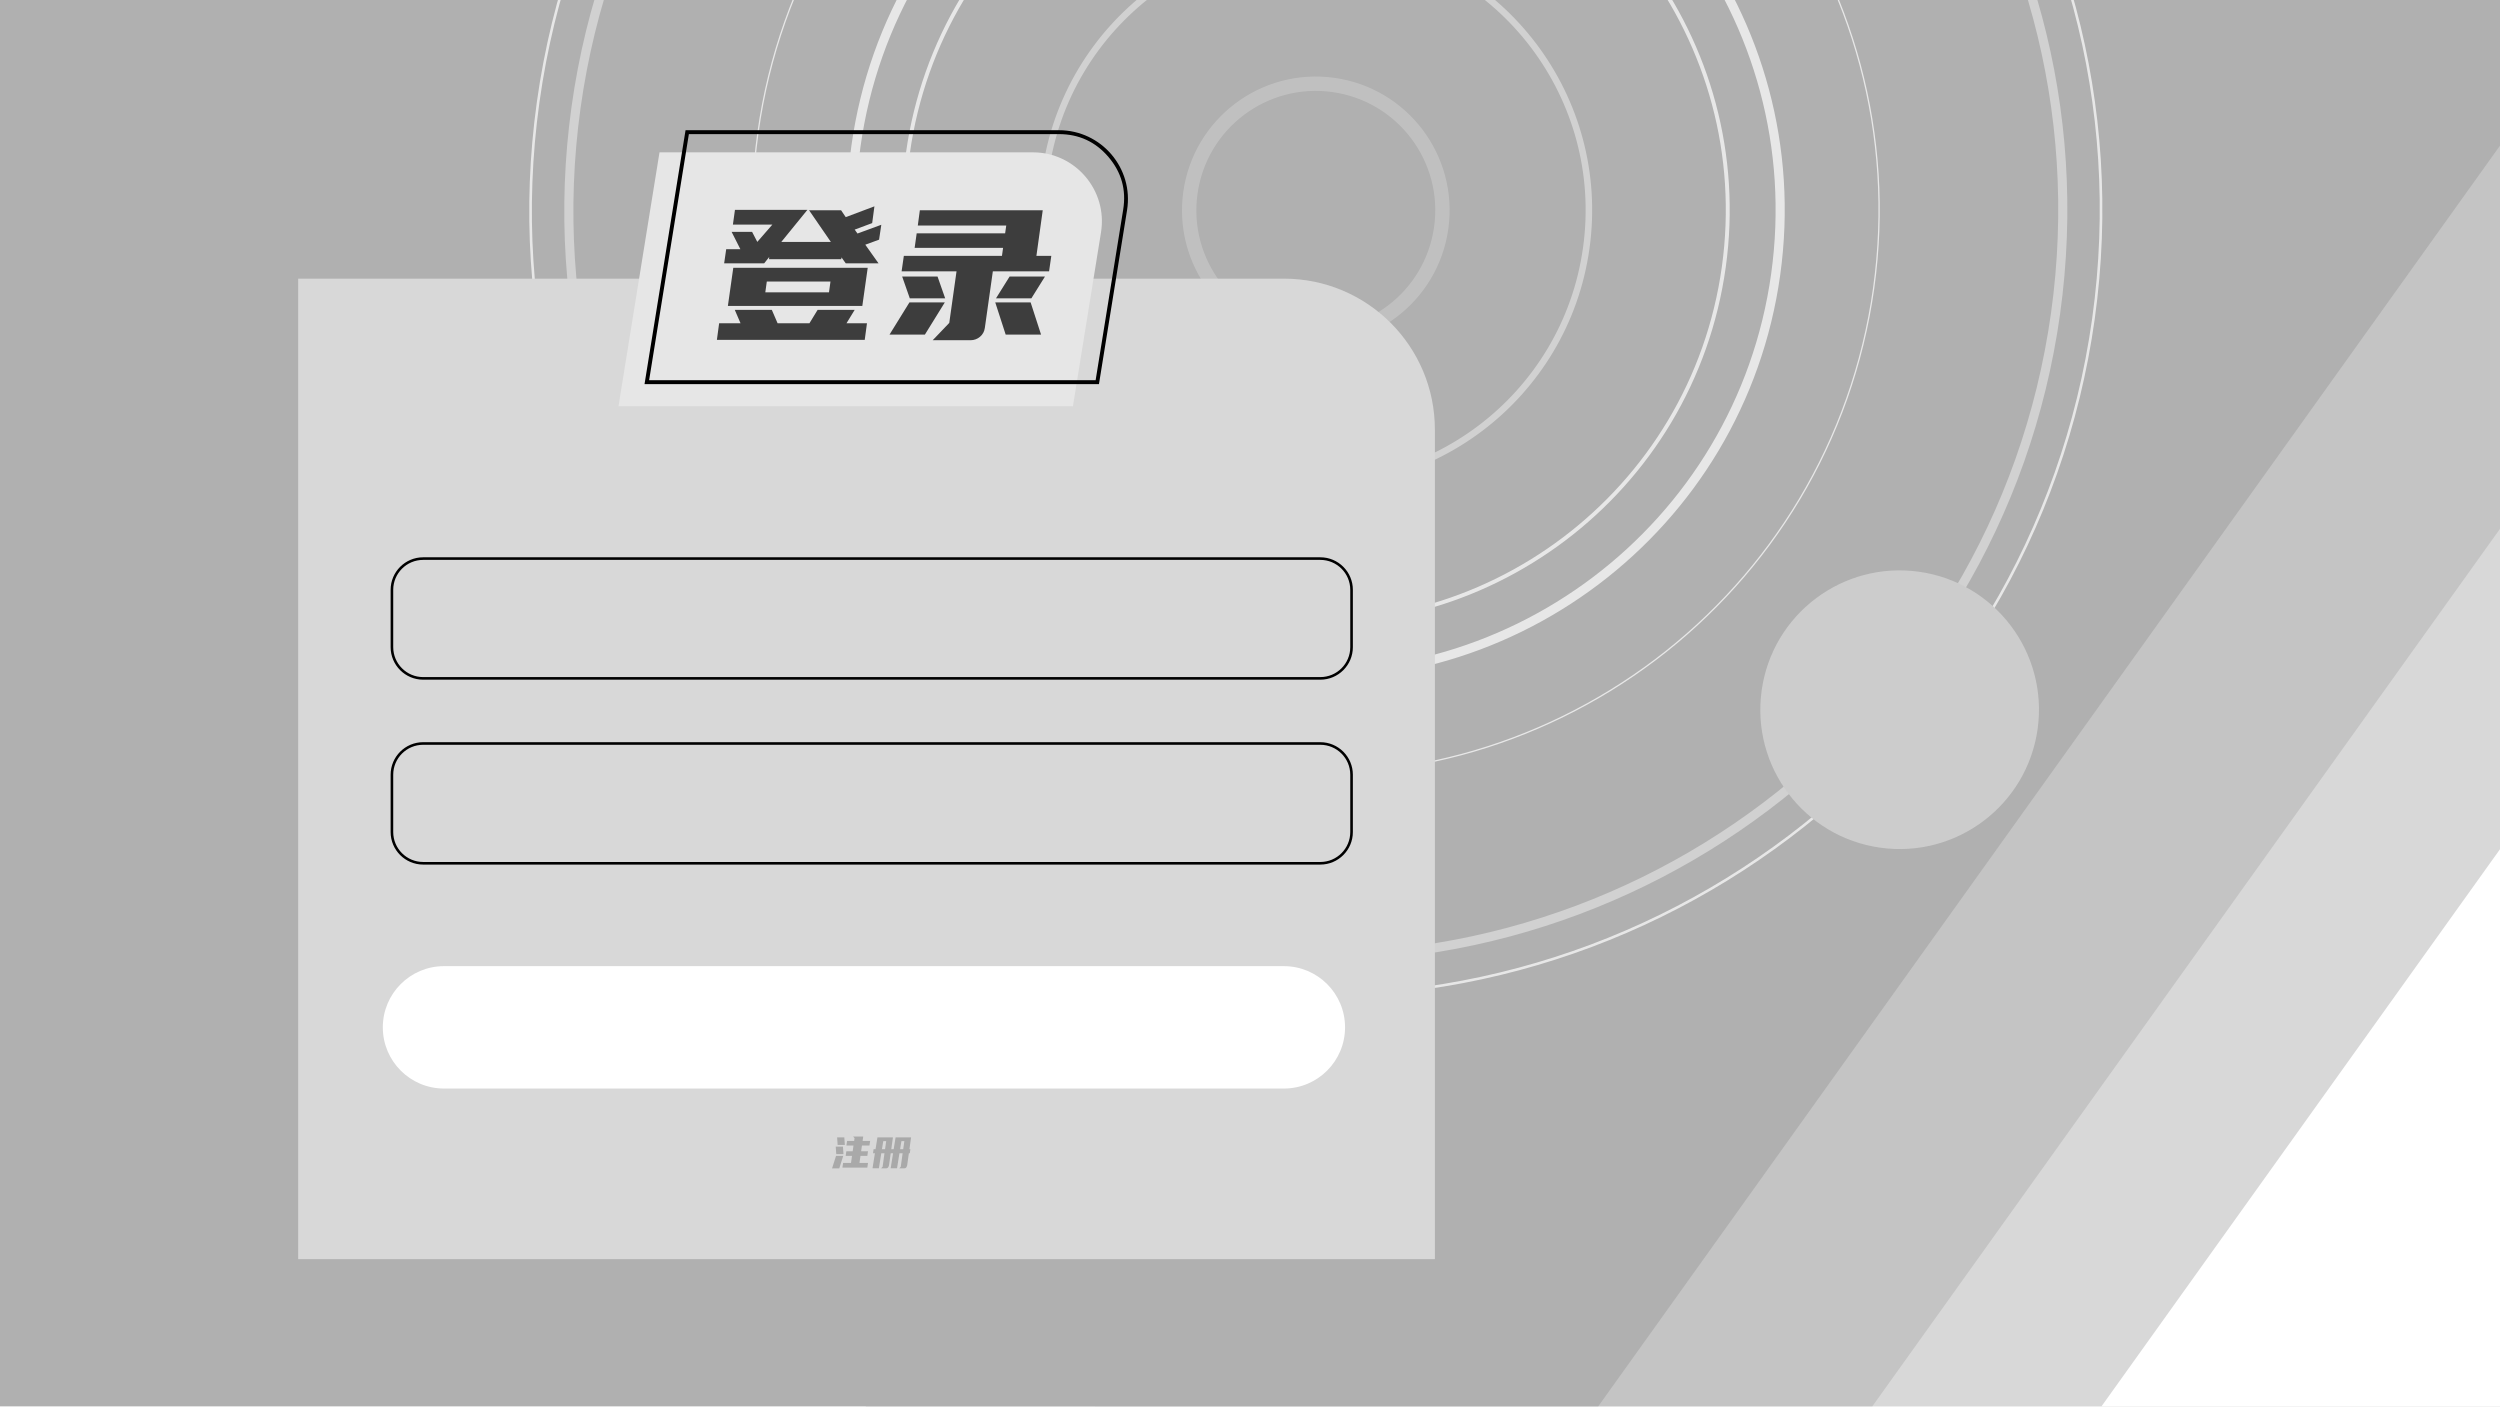
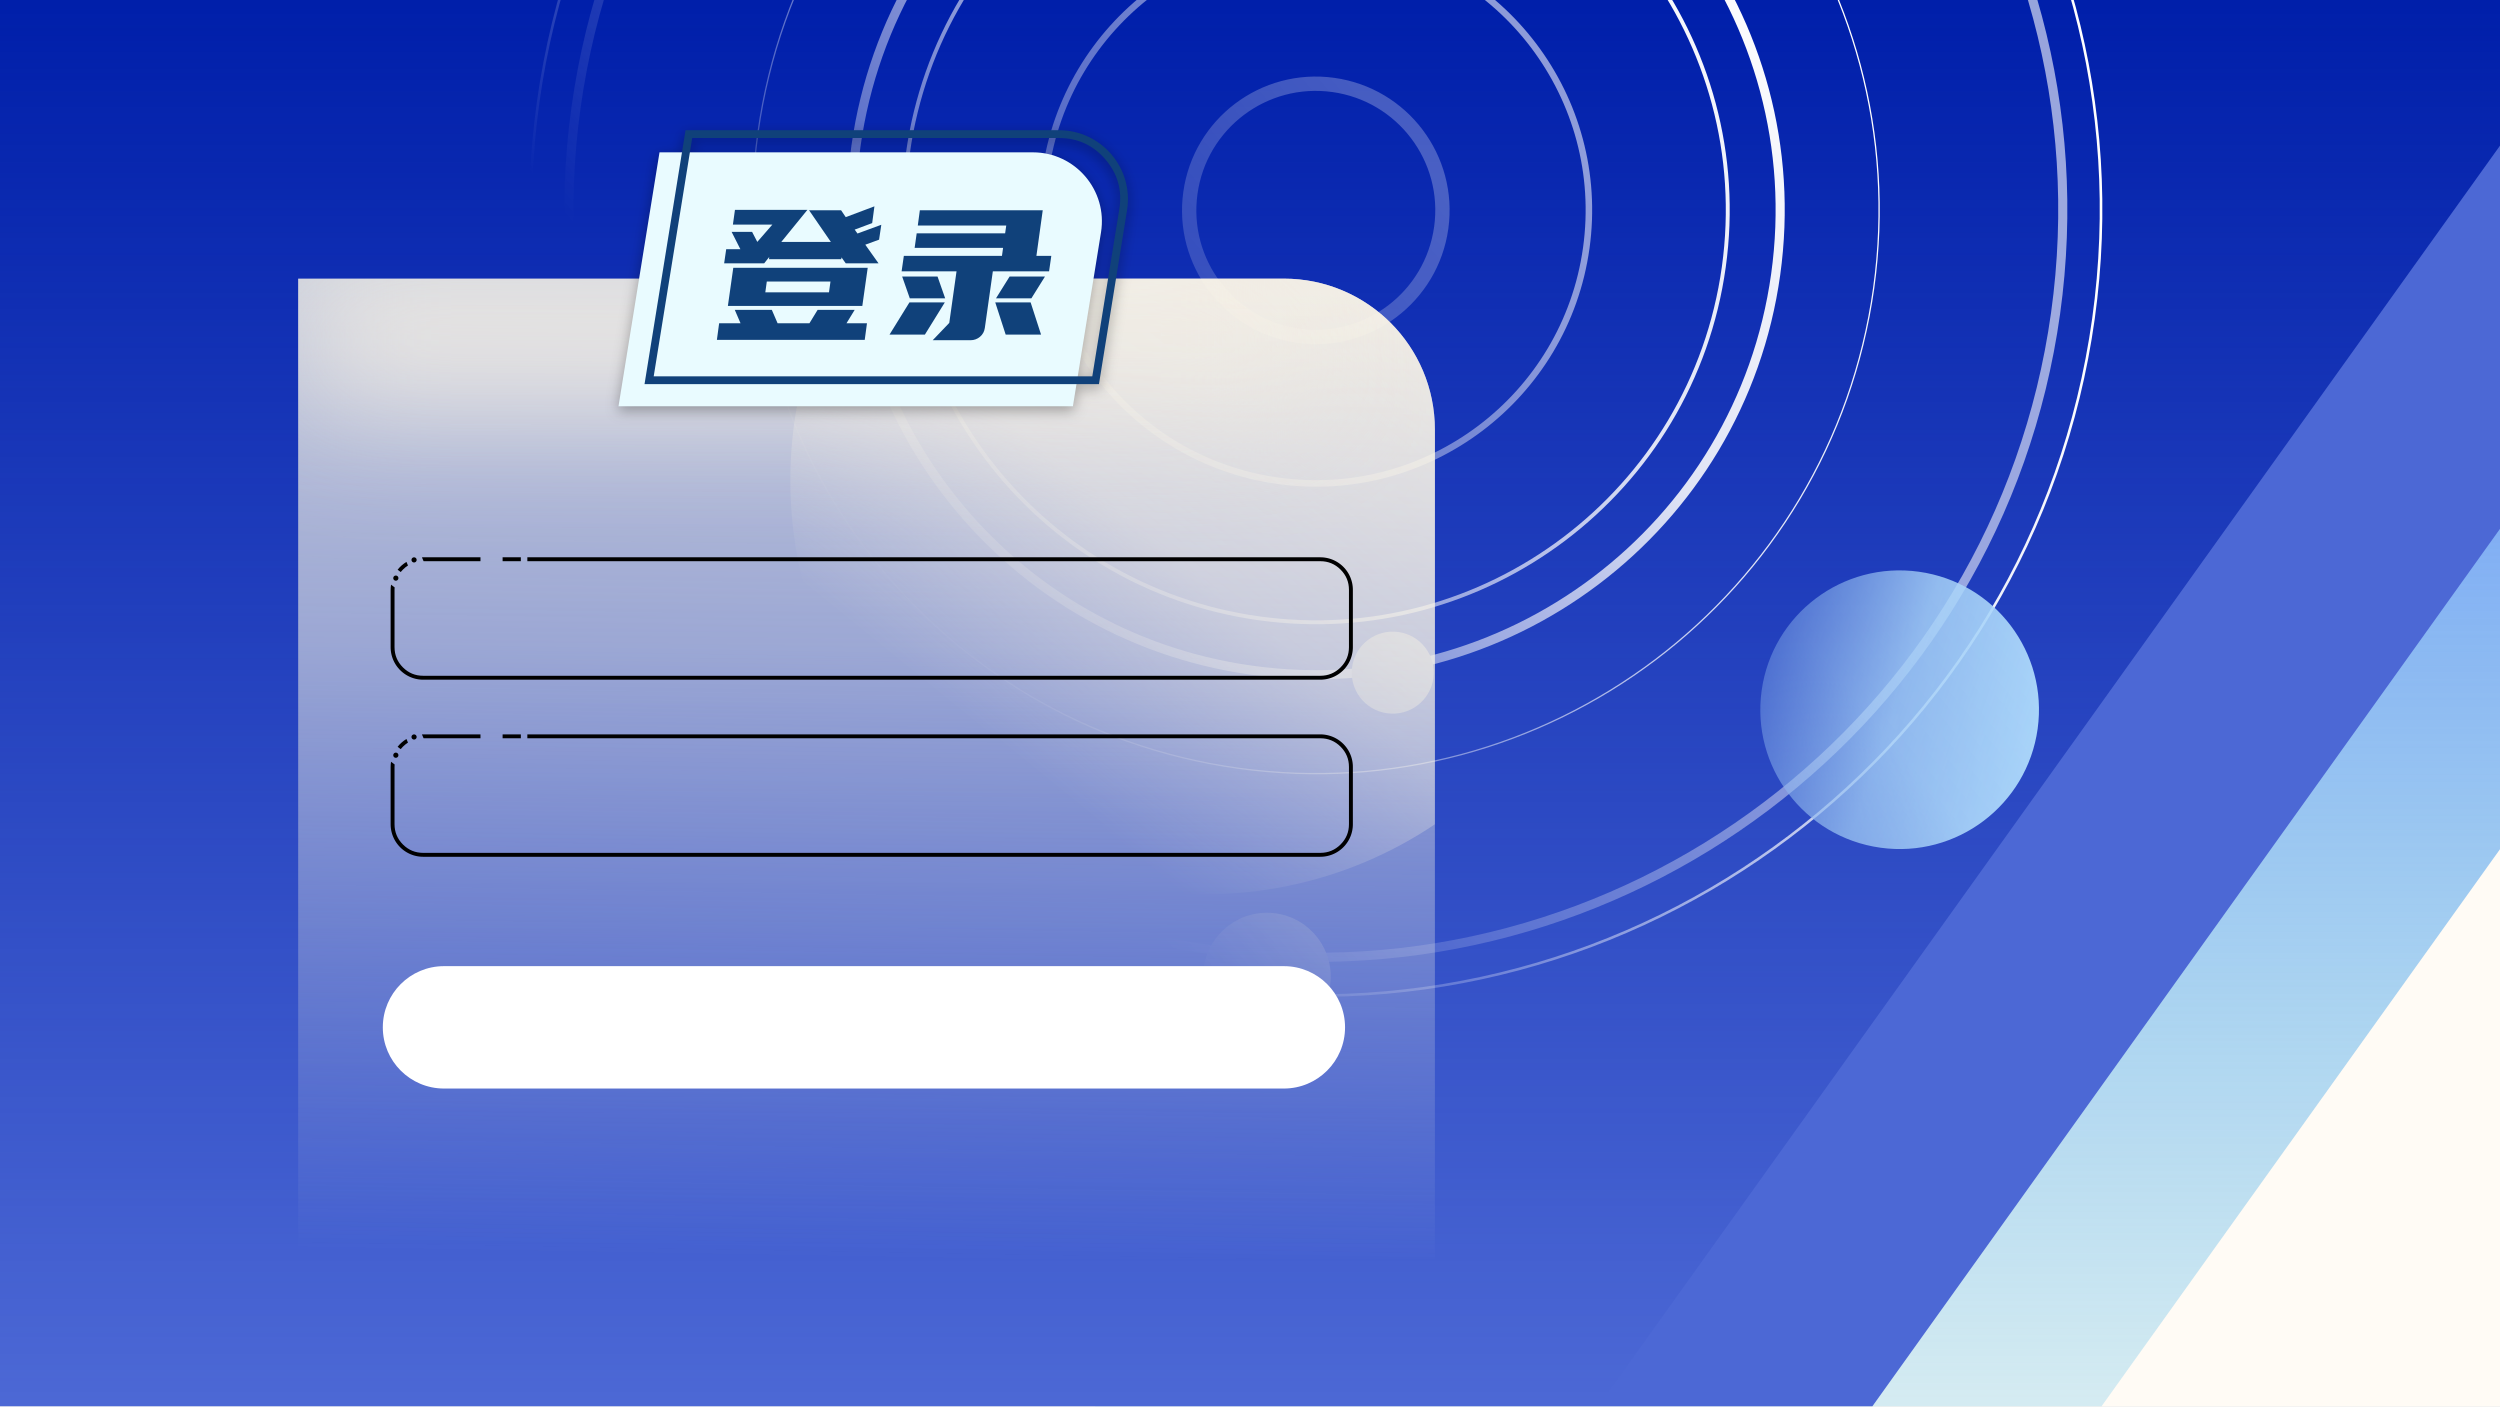
<svg xmlns="http://www.w3.org/2000/svg" fill="none" version="1.1" width="1920" height="1080" viewBox="0 0 1920 1080">
  <defs>
-     <clipPath id="master_svg0_2_0178">
+     <clipPath id="master_svg0_2_4189">
      <rect x="0" y="0" width="1920" height="1080" rx="0" />
    </clipPath>
+     <linearGradient x1="0.5" y1="0" x2="0.5" y2="1" id="master_svg1_2_19804">
+       <stop offset="0%" stop-color="#5F7CFC" stop-opacity="1" />
+       <stop offset="100%" stop-color="#2AAAE4" stop-opacity="0.2" />
+     </linearGradient>
+     <linearGradient x1="0.5" y1="0" x2="0.5" y2="1" id="master_svg2_2_19796">
+       <stop offset="0%" stop-color="#001FAA" stop-opacity="1" />
+       <stop offset="100%" stop-color="#001FAA" stop-opacity="0" />
+     </linearGradient>
+     <linearGradient x1="0.739" y1="0.377" x2="0.295" y2="0.744" id="master_svg3_2_04586">
+       <stop offset="0%" stop-color="#FFFFFF" stop-opacity="1" />
+       <stop offset="36.363%" stop-color="#FFFFFF" stop-opacity="0.861" />
+       <stop offset="100%" stop-color="#FFFFFF" stop-opacity="0" />
+     </linearGradient>
+     <mask id="master_svg4_2_03562" style="mask-type:alpha" maskUnits="userSpaceOnUse" x="304" y="-548" width="1424" height="1424">
+       <ellipse cx="1016" cy="164" rx="712" ry="712" fill="url(#master_svg3_2_04586)" fill-opacity="1" />
+     </mask>
+     <linearGradient x1="0.026" y1="0.348" x2="1.374" y2="0.613" id="master_svg5_2_06222">
+       <stop offset="0%" stop-color="#B6E3FF" stop-opacity="1" />
+       <stop offset="37.389%" stop-color="#B6E3FF" stop-opacity="0.834" />
+       <stop offset="100%" stop-color="#B6E3FF" stop-opacity="0" />
+     </linearGradient>
+     <linearGradient x1="0.5" y1="0" x2="0.48" y2="1" id="master_svg6_2_06036">
+       <stop offset="0%" stop-color="#F6F4E5" stop-opacity="0.8" />
+       <stop offset="37.883%" stop-color="#F6F4E5" stop-opacity="0.573" />
+       <stop offset="100%" stop-color="#F6F4E5" stop-opacity="0" />
+     </linearGradient>
+     <linearGradient x1="0.5" y1="0" x2="0.48" y2="1" id="master_svg7_2_06036">
+       <stop offset="0%" stop-color="#FFFFFF" stop-opacity="0.8" />
+       <stop offset="37.883%" stop-color="#FFFFFF" stop-opacity="0.573" />
+       <stop offset="100%" stop-color="#FFFFFF" stop-opacity="0" />
+     </linearGradient>
+     <mask id="master_svg8_2_08555" style="mask-type:alpha" maskUnits="userSpaceOnUse" x="227" y="50.856" width="1015.976" height="916.144">
+       <path d="M229,967L1102,967L1102,330C1102,265.935,1050.065,214,986,214L229,214L229,967Z" fill="url(#master_svg7_2_06036)" fill-opacity="1" />
+     </mask>
+     <linearGradient x1="0.808" y1="0.173" x2="0.271" y2="0.834" id="master_svg9_2_09459">
+       <stop offset="0%" stop-color="#FFF8E8" stop-opacity="1" />
+       <stop offset="63.533%" stop-color="#FFF8E8" stop-opacity="0.743" />
+       <stop offset="100%" stop-color="#FFF8E8" stop-opacity="0" />
+     </linearGradient>
+     <filter id="master_svga_2_09462" filterUnits="objectBoundingBox" color-interpolation-filters="sRGB" x="-0.255" y="-1.961" width="1.51" height="4.922">
+       <feFlood flood-opacity="0" result="BackgroundImageFix" />
+       <feBlend mode="normal" in="SourceGraphic" in2="BackgroundImageFix" result="shape" />
+       <feGaussianBlur stdDeviation="50" result="effect1_foregroundBlur" />
+     </filter>
+     <filter id="master_svgb_2_4216" filterUnits="objectBoundingBox" color-interpolation-filters="sRGB" x="-0.05" y="-0.08" width="1.1" height="1.189">
+       <feFlood flood-opacity="0" result="BackgroundImageFix" />
+       <feColorMatrix in="SourceAlpha" type="matrix" values="0 0 0 0 0 0 0 0 0 0 0 0 0 0 0 0 0 0 127 0" />
+       <feOffset dy="3" dx="0" />
+       <feGaussianBlur stdDeviation="5" />
+       <feColorMatrix type="matrix" values="0 0 0 0 0 0 0 0 0 0 0 0 0 0 0 0 0 0 0.3 0" />
+       <feBlend mode="normal" in2="BackgroundImageFix" result="effect1_dropShadow" />
+       <feBlend mode="normal" in="SourceGraphic" in2="effect1_dropShadow" result="shape" />
+     </filter>
  </defs>
-   <g clip-path="url(#master_svg0_2_0178)">
-     <rect x="0" y="0" width="1920" height="1080" rx="0" fill="#FFFFFF" fill-opacity="1" />
-     <path d="M841,1080L1614,1080L2386.5,0L841,0L841,1080Z" fill="#D8D8D8" fill-opacity="1" />
-     <path d="M665,1080L1438,1080L2210.5,0L665,0L665,1080Z" fill="#C4C4C4" fill-opacity="1" />
-     <path d="M-1.5,1080L1227.5,1080L2000,0L-1.5,0L-1.5,1080Z" fill="#B0B0B0" fill-opacity="1" />
+   <g clip-path="url(#master_svg0_2_4189)">
+     <rect x="0" y="0" width="1920" height="1080" rx="0" fill="#FFFBF5" fill-opacity="1" />
+     <path d="M841,1080L1614,1080L2386.5,0L841,0L841,1080Z" fill="url(#master_svg1_2_19804)" fill-opacity="1" />
+     <path d="M-1.5,1080L1438,1080L2210.5,0L-1.5,0L-1.5,1080Z" fill="#4C68D5" fill-opacity="1" />
+     <path d="M-1.5,1080L1227.5,1080L2000,0L-1.5,0L-1.5,1080Z" fill="url(#master_svg2_2_19796)" fill-opacity="1" />
    <g>
      <path d="M1092.84,775.02L1093.5,770.18L1088,764.02L1126.94,764.02L1125.4,775.02L1154,775.02L1151.36,793.72L1122.76,793.72L1121.66,801.64L1161.04,801.64L1159.06,771.06L1152.9,763.8L1189.42,763.8L1191.62,801.64L1229.68,801.64L1226.82,822.1L1192.94,822.1L1194.7,851.58L1225.72,830.24L1221.54,859.5L1196.46,877.1L1197.78,899.1L1212.52,899.1L1221.98,890.74L1217.58,921.76L1169.4,921.76L1167.64,897.12L1148.28,910.76L1152.46,880.62L1165.88,871.38L1162.58,822.1L1047.96,822.1L1050.82,801.64L1088.88,801.64L1089.98,793.72L1057.64,793.72L1060.28,775.02L1092.84,775.02ZM1088.66,835.52L1089.76,827.16L1125.62,827.16L1124.52,835.52L1156.2,835.52L1153.34,855.1L1096.14,855.1L1090.2,865.22L1092.84,865.22L1088.22,897.78L1105.6,894.26L1102.74,915.38L1051.26,921.98L1054.56,899.32L1037.62,899.32L1063.58,855.1L1047.3,855.1L1050.16,835.52L1088.66,835.52ZM1127.82,863.24L1130.46,870.94L1150.7,860.38L1147.18,885.46L1137.72,890.52L1149.16,921.98L1117.7,921.98L1096.36,863.24L1127.82,863.24ZM1230.78,791.74L1199.54,791.74L1196.9,769.08L1228.58,769.08L1230.78,791.74ZM1280.5,921.98L1326.48,859.72L1301.84,859.72L1304.92,838.82L1334.18,838.82L1338.8,805.38L1313.72,805.38L1316.58,784.48L1341.66,784.48L1343.42,771.94L1336.38,763.58L1386.54,763.58L1383.46,784.48L1433.62,784.48L1426.14,838.82L1434.5,838.82L1431.42,859.72L1376.86,859.72L1422.62,921.98L1376.64,921.98L1351.56,888.1L1326.48,921.98L1280.5,921.98ZM1238.7,921.98L1262.24,843L1299.86,843L1276.32,921.98L1238.7,921.98ZM1263.56,834.64L1259.82,771.94L1297.44,771.94L1301.18,834.64L1263.56,834.64ZM1380.6,805.38L1375.98,838.82L1392.7,838.82L1397.32,805.38L1380.6,805.38ZM1551.54,869.18L1552.64,862.36L1581.02,849.16L1517.88,849.16L1519.86,833.1L1630.74,833.1L1628.54,850.26L1587.4,869.18L1625.68,869.18L1623.04,888.32L1583.88,888.32L1581.02,908.12Q1580.14,914.28,1575.85,918.02Q1571.56,921.76,1565.4,921.76L1529.1,921.76L1546.92,903.5L1548.9,888.32L1512.16,888.32L1514.8,869.18L1551.54,869.18ZM1630.96,828.26L1598.84,828.26L1600.38,818.14L1553.96,818.14L1552.42,828.26L1520.08,828.26L1524.04,800.76L1561.22,800.76L1562.32,792.4L1527.56,792.4L1529.98,774.8L1564.74,774.8L1566.28,763.8L1601.26,763.8L1599.72,774.8L1636.9,774.8L1634.48,792.4L1597.3,792.4L1596.2,800.76L1634.92,800.76L1630.96,828.26ZM1477.62,771.72L1472.78,763.58L1507.54,763.58L1485.1,921.76L1456.5,921.76L1477.62,771.72ZM1441.1,878.64L1456.5,794.82L1471.46,794.82L1457.16,878.64L1441.1,878.64ZM1500.28,838.82L1506.22,794.82L1520.74,794.82L1515.46,838.82L1500.28,838.82ZM1825.44,868.08L1749.1,875.78L1746.24,897.34L1817.3,897.34L1826.76,888.98L1822.58,918.24L1705.54,918.24L1717.86,830.46L1755.48,830.46L1752.62,850.48L1828.96,843L1825.44,868.08ZM1731.94,773.7L1726.66,767.76L1822.8,767.76L1836.22,822.1L1794.42,822.1L1786.28,788.66L1765.82,788.66L1748.44,822.1L1706.64,822.1L1731.94,773.7ZM1646.58,921.98L1660,826.28L1651.64,826.28L1654.5,805.38L1700.48,805.38L1688.38,892.06L1701.36,888.98L1698.5,909.88L1646.58,921.98ZM1693.44,767.76L1701.8,797.02L1668.36,797.02L1660.22,767.76L1693.44,767.76Z" fill="#3D3D3D" fill-opacity="0" />
    </g>
    <g>
      <path d="M1048.792,953.12L1047.424,951.032L1062.616,951.032L1061.68,957.296L1070.248,957.296L1068.808,964.208L1060.816,964.208L1058.44,980.768L1065.352,980.768L1063.984,987.68L1048.792,987.68Q1046.704,987.68,1045.408,986.312Q1044.112,984.944,1044.616,982.856L1047.424,964.208L1041.88,964.208L1042.6,957.296L1048.216,957.296L1048.792,953.12ZM1094.584,942.752L1092.568,957.296L1114.672,957.296L1110.496,987.68L1096.672,987.68L1100.128,964.208L1091.848,964.208L1088.392,987.68L1074.568,987.68L1080.76,944.84L1079.392,942.752L1094.584,942.752ZM1157.08,975.224L1134.976,975.224L1134.256,980.768L1153.624,980.768L1157.08,978.032L1154.992,987.68L1124.608,987.68Q1122.52,987.68,1121.476,986.312Q1120.432,984.944,1120.432,982.856L1123.888,957.296L1159.816,957.296L1157.08,975.224ZM1136.992,964.208L1136.344,968.312L1144.624,968.312L1145.344,964.208L1136.992,964.208ZM1234.264,957.296L1247.44,957.296L1230.808,987.68L1216.984,987.68L1209.424,960.032L1207.336,957.296L1221.88,957.296L1225.984,974.576L1234.264,957.296ZM1288.408,975.224L1266.304,975.224L1265.584,980.768L1284.952,980.768L1288.408,978.032L1286.32,987.68L1255.936,987.68Q1253.848,987.68,1252.804,986.312Q1251.76,984.944,1251.76,982.856L1255.216,957.296L1291.144,957.296L1288.408,975.224ZM1268.32,964.208L1267.672,968.312L1275.952,968.312L1276.672,964.208L1268.32,964.208ZM1313.464,957.296L1312.096,966.944L1321.816,957.296L1335.64,957.296L1312.096,978.032L1310.728,987.68L1296.904,987.68L1300.936,959.312L1299.496,957.296L1313.464,957.296ZM1365.088,942.752L1378.912,942.752L1372.72,987.68L1341.616,987.68Q1339.528,987.68,1338.484,986.312Q1337.44,984.944,1337.44,982.856L1340.896,957.296L1363,957.296L1365.088,942.752ZM1353.64,964.208L1350.976,980.768L1359.76,980.768L1362.352,964.208L1353.64,964.208ZM1402.24,955.208L1389.064,955.208L1389.784,946.928L1403.608,946.928L1402.24,955.208ZM1402.24,957.296L1398.064,987.68L1384.24,987.68L1388.416,959.312L1386.328,957.296L1402.24,957.296ZM1448.752,964.208L1426.648,964.208L1423.912,980.768L1443.208,980.768L1446.664,978.032L1445.296,987.68L1409.368,987.68L1414.192,957.296L1449.472,957.296L1448.752,964.208ZM1462.144,953.12L1460.776,951.032L1475.968,951.032L1475.032,957.296L1483.6,957.296L1482.16,964.208L1474.168,964.208L1471.792,980.768L1478.704,980.768L1477.336,987.68L1462.144,987.68Q1460.056,987.68,1458.76,986.312Q1457.464,984.944,1457.968,982.856L1460.776,964.208L1455.232,964.208L1455.952,957.296L1461.568,957.296L1462.144,953.12ZM1573.528,957.296L1570.072,982.856Q1569.928,983.936,1569.352,984.8Q1568.776,985.664,1567.948,986.312Q1567.12,986.96,1566.22,987.32Q1565.32,987.68,1564.528,987.68L1547.32,987.68L1544.944,1002.8L1531.12,1002.8L1537.528,959.384L1535.512,957.296L1573.528,957.296ZM1550.704,964.208L1548.112,981.416L1556.464,981.416L1558.984,964.208L1550.704,964.208ZM1603.192,964.208L1595.848,964.208L1595.2,966.944L1581.376,966.944L1583.464,957.296L1617.304,957.296L1613.128,984.224L1615.936,987.68L1583.464,987.68Q1581.376,987.68,1580.332,986.312Q1579.288,984.944,1579.288,982.856L1581.376,969.68L1602.112,969.68L1603.192,964.208ZM1593.832,976.592L1593.112,980.768L1600.024,980.768L1600.744,976.592L1593.832,976.592ZM1639.264,957.296L1637.896,966.944L1647.616,957.296L1661.44,957.296L1637.896,978.032L1636.528,987.68L1622.704,987.68L1626.736,959.312L1625.296,957.296L1639.264,957.296ZM1687.144,964.208L1679.8,964.208L1679.152,966.944L1665.328,966.944L1667.416,957.296L1701.256,957.296L1697.08,984.224L1699.888,987.68L1667.416,987.68Q1665.328,987.68,1664.284,986.312Q1663.24,984.944,1663.24,982.856L1665.328,969.68L1686.064,969.68L1687.144,964.208ZM1677.784,976.592L1677.064,980.768L1683.976,980.768L1684.696,976.592L1677.784,976.592ZM1734.304,942.752L1748.128,942.752L1741.936,987.68L1710.832,987.68Q1708.744,987.68,1707.7,986.312Q1706.656,984.944,1706.656,982.856L1710.112,957.296L1732.216,957.296L1734.304,942.752ZM1722.856,964.208L1720.192,980.768L1728.976,980.768L1731.568,964.208L1722.856,964.208ZM1788.016,957.296Q1790.104,957.296,1791.148,958.988Q1792.192,960.68,1792.192,962.768L1788.736,987.68L1757.632,987.68Q1755.544,987.68,1754.5,986.312Q1753.456,984.944,1753.456,982.856L1756.912,957.296L1788.016,957.296ZM1770.016,964.208L1767.28,980.768L1775.56,980.768L1778.368,964.208L1770.016,964.208ZM1799.968,957.296L1814.512,957.296L1817.536,963.704L1821.424,958.664L1820.704,957.296L1835.896,957.296L1823.224,972.488L1831.792,987.68L1817.968,987.68L1814.944,981.992L1809.616,987.68L1796.512,987.68L1809.184,972.488L1802.056,960.032L1799.968,957.296Z" fill="#3D3D3D" fill-opacity="0" />
    </g>
-     <g style="opacity:0.7;">
+     <g mask="url(#master_svg4_2_03562)">
      <g transform="matrix(-0.99044,-0.1379445,0.1379445,-0.99044,2920.02,1888.545)">
        <ellipse cx="2129.451" cy="1447.088" rx="97.247" ry="97.247" fill-opacity="0" stroke-opacity="0.3" stroke="#FFFFFF" fill="none" stroke-width="11" />
        <ellipse cx="2129.451" cy="1447.088" rx="356.595" ry="356.595" fill-opacity="0" stroke-opacity="1" stroke="#FFFFFF" fill="none" stroke-width="7" />
        <ellipse cx="2129.451" cy="1447.088" rx="432.575" ry="432.575" fill-opacity="0" stroke-opacity="1" stroke="#FFFFFF" fill="none" stroke-width="1" />
        <ellipse cx="2129.451" cy="1447.088" rx="573.613" ry="573.613" fill-opacity="0" stroke-opacity="0.59" stroke="#FFFFFF" fill="none" stroke-width="7" />
        <ellipse cx="2129.451" cy="1447.088" rx="603" ry="603" fill-opacity="0" stroke-opacity="1" stroke="#FFFFFF" fill="none" stroke-width="2" />
        <ellipse cx="2129.451" cy="1447.088" rx="209.716" ry="209.716" fill-opacity="0" stroke-opacity="0.6" stroke="#FFFFFF" fill="none" stroke-width="5" />
        <ellipse cx="2129.451" cy="1447.088" rx="316.344" ry="316.344" fill-opacity="0" stroke-opacity="1" stroke="#FFFFFF" fill="none" stroke-width="3" />
      </g>
-       <ellipse cx="1657.143" cy="772.8" rx="107" ry="107" fill="#D8D8D8" fill-opacity="1" transform="matrix(-0.99044,-0.1379445,0.1379445,-0.99044,2993.624,1539.068)" />
+       <ellipse cx="1657.143" cy="772.8" rx="107" ry="107" fill="url(#master_svg5_2_06222)" fill-opacity="1" transform="matrix(-0.99044,-0.1379445,0.1379445,-0.99044,2993.624,1539.068)" />
      <ellipse cx="1127.986" cy="583.633" rx="31.5" ry="31.5" fill="#D8D8D8" fill-opacity="1" transform="matrix(-0.99044,-0.1379445,0.1379445,-0.99044,2106.326,1250.243)" />
      <ellipse cx="1063.784" cy="854.283" rx="49" ry="49" fill="#D8D8D8" fill-opacity="1" transform="matrix(-0.99044,-0.1379445,0.1379445,-0.99044,1908.783,1742.852)" />
    </g>
-     <path d="M229,967L1102,967L1102,330C1102,265.935,1050.065,214,986,214L229,214L229,967Z" fill="#D8D8D8" fill-opacity="1" />
-     <path d="M475,312L824,312L845.573,178.452C850.779,146.226,825.895,117,793.251,117L506.5,117L475,312Z" fill="#E6E6E6" fill-opacity="1" />
-     <path d="M495,295L844,295L865.573,161.452C870.779,129.226,845.895,100,813.251,100L526.5,100L495,295ZM841.446,292L498.524,292L529.054,103L813.251,103Q836.348,103,851.322,120.586Q866.295,138.172,862.612,160.974L841.446,292Z" fill-rule="evenodd" fill="#000000" fill-opacity="1" />
+     <path d="M229,967L1102,967L1102,330C1102,265.935,1050.065,214,986,214L229,214L229,967Z" fill="url(#master_svg6_2_06036)" fill-opacity="1" />
+     <g mask="url(#master_svg8_2_08555)">
+       <ellipse cx="924.976" cy="368.856" rx="318" ry="318" fill="url(#master_svg9_2_09459)" fill-opacity="1" />
+       <rect x="227" y="210" width="784" height="102" rx="0" fill="#FFF8E8" fill-opacity="1" filter="url(#master_svga_2_09462)" />
+     </g>
+     <g filter="url(#master_svgb_2_4216)">
+       <path d="M475,312L824,312L845.573,178.452C850.779,146.226,825.895,117,793.251,117L506.5,117L475,312Z" fill="#E9FBFF" fill-opacity="1" />
+       <path d="M495,295L844,295L865.573,161.452C870.779,129.226,845.895,100,813.251,100L526.5,100L495,295ZM838.891,289L502.047,289L531.609,106L813.251,106Q834.963,106,849.037,122.531Q863.112,139.062,859.65,160.495L838.891,289Z" fill-rule="evenodd" fill="#10417A" fill-opacity="1" />
+       <g>
+         <path d="M581.605,185.783L593.188,172.484L562.872,172.484L564.445,161.187L620.072,161.187L600.052,185.783L638.09,185.783L621.359,161.473L645.955,161.473L649.53,166.764L671.552,158.47L669.836,171.34L656.394,176.345L658.539,179.348L676.843,172.627L675.127,184.067L664.545,187.928L674.698,202.228L649.53,202.228L646.241,197.652L646.098,199.082L590.614,199.082L590.757,197.366L586.896,202.228L556.151,202.228L557.724,191.36L568.592,191.36L561.871,178.061L577.601,178.061L581.605,185.783ZM666.404,205.66L662.257,234.975L559.011,234.975L563.158,205.66L666.404,205.66ZM568.735,248.274L564.302,237.978L592.759,237.978L597.192,248.274L621.645,248.274L627.937,237.978L656.394,237.978L650.102,248.274L665.832,248.274L664.116,261.001L550.574,261.001L552.29,248.274L568.735,248.274ZM636.66,224.536L637.804,216.242L588.898,216.242L587.754,224.536L636.66,224.536ZM771.938,179.205L772.796,173.199L704.871,173.199L706.444,161.473L800.824,161.473L795.962,196.508L807.402,196.508L805.686,208.377L762.5,208.377L756.351,251.849Q755.779,255.996,752.633,258.641Q749.487,261.287,745.34,261.287L716.311,261.287L729.038,247.988L734.615,208.377L692.43,208.377L694.146,196.508L769.507,196.508L770.365,190.359L702.44,190.359L704.013,179.205L771.938,179.205ZM683.135,256.997L698.436,232.258L725.606,232.258L710.305,256.997L683.135,256.997ZM772.367,256.997L764.359,232.258L791.529,232.258L799.537,256.997L772.367,256.997ZM698.722,229.112L692.859,212.381L720.029,212.381L725.892,229.112L698.722,229.112ZM764.931,229.112L775.37,212.381L802.54,212.381L792.101,229.112L764.931,229.112Z" fill="#10417A" fill-opacity="1" />
+       </g>
+     </g>
+     <rect x="294" y="742" width="739" height="94" rx="47" fill="#FFFFFF" fill-opacity="1" />
+     <ellipse cx="318" cy="430" rx="2" ry="2" fill="#000000" fill-opacity="1" />
+     <ellipse cx="304" cy="444" rx="2" ry="2" fill="#000000" fill-opacity="1" />
    <g>
-       <path d="M581.605,185.783L593.188,172.484L562.872,172.484L564.445,161.187L620.072,161.187L600.052,185.783L638.09,185.783L621.359,161.473L645.955,161.473L649.53,166.764L671.552,158.47L669.836,171.34L656.394,176.345L658.539,179.348L676.843,172.627L675.127,184.067L664.545,187.928L674.698,202.228L649.53,202.228L646.241,197.652L646.098,199.082L590.614,199.082L590.757,197.366L586.896,202.228L556.151,202.228L557.724,191.36L568.592,191.36L561.871,178.061L577.601,178.061L581.605,185.783ZM666.404,205.66L662.257,234.975L559.011,234.975L563.158,205.66L666.404,205.66ZM568.735,248.274L564.302,237.978L592.759,237.978L597.192,248.274L621.645,248.274L627.937,237.978L656.394,237.978L650.102,248.274L665.832,248.274L664.116,261.001L550.574,261.001L552.29,248.274L568.735,248.274ZM636.66,224.536L637.804,216.242L588.898,216.242L587.754,224.536L636.66,224.536ZM771.938,179.205L772.796,173.199L704.871,173.199L706.444,161.473L800.824,161.473L795.962,196.508L807.402,196.508L805.686,208.377L762.5,208.377L756.351,251.849Q755.779,255.996,752.633,258.641Q749.487,261.287,745.34,261.287L716.311,261.287L729.038,247.988L734.615,208.377L692.43,208.377L694.146,196.508L769.507,196.508L770.365,190.359L702.44,190.359L704.013,179.205L771.938,179.205ZM683.135,256.997L698.436,232.258L725.606,232.258L710.305,256.997L683.135,256.997ZM772.367,256.997L764.359,232.258L791.529,232.258L799.537,256.997L772.367,256.997ZM698.722,229.112L692.859,212.381L720.029,212.381L725.892,229.112L698.722,229.112ZM764.931,229.112L775.37,212.381L802.54,212.381L792.101,229.112L764.931,229.112Z" fill="#3D3D3D" fill-opacity="1" />
+       <path d="M400,428L386,428L386,431L400,431L400,428ZM405,431L1014,431Q1023.113,431,1029.556,437.444Q1036,443.887,1036,453L1036,497Q1036,506.113,1029.556,512.556Q1023.113,519,1014,519L325,519Q315.887,519,309.444,512.556Q303,506.113,303,497L303,453Q303,452.034,303.072,451.098L300.319,449.017Q300,450.996,300,453L300,497Q300,497.614,300.03,498.227Q300.06,498.84,300.12,499.45Q300.181,500.061,300.271,500.668Q300.361,501.275,300.48,501.877Q300.6,502.479,300.749,503.075Q300.898,503.67,301.076,504.257Q301.255,504.844,301.461,505.422Q301.668,506,301.903,506.567Q302.138,507.134,302.4,507.689Q302.663,508.244,302.952,508.785Q303.241,509.326,303.557,509.853Q303.872,510.379,304.213,510.889Q304.554,511.4,304.92,511.892Q305.285,512.385,305.675,512.86Q306.064,513.334,306.476,513.789Q306.888,514.244,307.322,514.678Q307.756,515.112,308.211,515.524Q308.666,515.936,309.14,516.325Q309.615,516.715,310.108,517.08Q310.6,517.446,311.111,517.787Q311.621,518.128,312.147,518.443Q312.674,518.759,313.215,519.048Q313.756,519.337,314.311,519.6Q314.866,519.862,315.433,520.097Q316,520.332,316.578,520.539Q317.156,520.745,317.743,520.924Q318.33,521.102,318.925,521.251Q319.521,521.4,320.123,521.52Q320.725,521.639,321.332,521.729Q321.939,521.819,322.55,521.88Q323.16,521.94,323.773,521.97Q324.386,522,325,522L1014,522Q1014.614,522,1015.227,521.97Q1015.84,521.94,1016.45,521.88Q1017.061,521.819,1017.668,521.729Q1018.275,521.639,1018.877,521.52Q1019.479,521.4,1020.074,521.251Q1020.67,521.102,1021.257,520.923Q1021.844,520.745,1022.422,520.539Q1023,520.332,1023.567,520.097Q1024.134,519.862,1024.689,519.6Q1025.244,519.337,1025.785,519.048Q1026.326,518.759,1026.852,518.443Q1027.379,518.128,1027.889,517.787Q1028.399,517.446,1028.892,517.08Q1029.385,516.715,1029.86,516.325Q1030.334,515.936,1030.789,515.524Q1031.244,515.112,1031.678,514.678Q1032.112,514.244,1032.524,513.789Q1032.936,513.334,1033.325,512.86Q1033.715,512.385,1034.08,511.892Q1034.446,511.4,1034.787,510.889Q1035.128,510.379,1035.443,509.853Q1035.759,509.326,1036.048,508.785Q1036.337,508.244,1036.6,507.689Q1036.862,507.134,1037.097,506.567Q1037.332,506,1037.539,505.422Q1037.745,504.844,1037.923,504.257Q1038.102,503.67,1038.251,503.074Q1038.4,502.479,1038.52,501.877Q1038.639,501.275,1038.729,500.668Q1038.819,500.061,1038.88,499.45Q1038.94,498.84,1038.97,498.227Q1039,497.614,1039,497L1039,453Q1039,452.386,1038.97,451.773Q1038.94,451.16,1038.88,450.55Q1038.819,449.939,1038.729,449.332Q1038.639,448.725,1038.52,448.123Q1038.4,447.521,1038.251,446.925Q1038.102,446.33,1037.923,445.743Q1037.745,445.156,1037.539,444.578Q1037.332,444,1037.097,443.433Q1036.862,442.866,1036.6,442.311Q1036.337,441.756,1036.048,441.215Q1035.759,440.674,1035.443,440.147Q1035.128,439.621,1034.787,439.111Q1034.446,438.6,1034.08,438.108Q1033.715,437.615,1033.325,437.14Q1032.936,436.666,1032.524,436.211Q1032.112,435.756,1031.678,435.322Q1031.244,434.888,1030.789,434.476Q1030.334,434.064,1029.86,433.675Q1029.385,433.285,1028.892,432.92Q1028.399,432.554,1027.889,432.213Q1027.379,431.872,1026.853,431.557Q1026.326,431.241,1025.785,430.952Q1025.244,430.663,1024.689,430.4Q1024.134,430.138,1023.567,429.903Q1023,429.668,1022.422,429.461Q1021.844,429.255,1021.257,429.076Q1020.67,428.898,1020.074,428.749Q1019.479,428.6,1018.877,428.48Q1018.275,428.361,1017.668,428.271Q1017.061,428.181,1016.45,428.12Q1015.84,428.06,1015.227,428.03Q1014.614,428,1014,428L405,428L405,431ZM325,428L369,428L369,431L325.311,431L324.043,428.018Q324.521,428,325,428ZM305.361,437.53Q306.773,435.738,308.486,434.23Q310.199,432.723,312.157,431.551L313.326,434.299Q311.277,435.611,309.444,437.444Q308.528,438.36,307.742,439.33L305.361,437.53Z" fill-rule="evenodd" fill="#000000" fill-opacity="1" />
    </g>
-     <rect x="301" y="429" width="737" height="92" rx="24" fill-opacity="0" stroke-opacity="1" stroke="#000000" fill="none" stroke-width="2" />
-     <rect x="301" y="571" width="737" height="92" rx="24" fill-opacity="0" stroke-opacity="1" stroke="#000000" fill="none" stroke-width="2" />
-     <rect x="294" y="742" width="739" height="94" rx="47" fill="#FFFFFF" fill-opacity="1" />
+     <ellipse cx="318" cy="566" rx="2" ry="2" fill="#000000" fill-opacity="1" />
+     <ellipse cx="304" cy="580" rx="2" ry="2" fill="#000000" fill-opacity="1" />
    <g>
-       <path d="M655.986,876.26L656.292,874.084L655.17,872.86L662.956,872.86L662.48,876.26L668.26,876.26L667.75,879.796L661.97,879.796L661.358,884.148L666.628,884.148L666.118,887.684L660.848,887.684L660.066,893.158L666.628,893.158L666.118,896.694L646.976,896.694L647.486,893.158L653.572,893.158L654.354,887.684L649.492,887.684L650.002,884.148L654.864,884.148L655.476,879.796L650.036,879.796L650.546,876.26L655.986,876.26ZM639.02,897.306L642.08,887.684L647.622,887.684L644.562,897.306L639.02,897.306ZM642.25,886.392L641.842,880.578L647.384,880.578L647.792,886.392L642.25,886.392ZM643.304,879.32L642.896,873.506L648.438,873.506L648.846,879.32L643.304,879.32ZM676.692,897.272L677.848,896.048L679.276,885.712L676.828,885.712L674.992,897.238L670.096,897.238L671.932,885.712L670.47,885.712L670.912,882.584L672.408,882.584L673.87,873.54L685.77,873.54L684.512,882.584L686.348,882.584L687.81,873.54L699.71,873.54L698.452,882.584L699.166,882.584L698.724,885.712L698.01,885.712L696.718,894.926Q696.48,895.912,696.004,896.592Q695.528,897.272,694.61,897.272L690.632,897.272L691.788,896.048L693.216,885.712L690.768,885.712L688.932,897.238L684.036,897.238L685.872,885.712L684.07,885.712L682.778,894.926Q682.54,895.912,682.064,896.592Q681.588,897.272,680.67,897.272L676.692,897.272ZM691.278,882.584L693.658,882.584L694.542,876.396L692.298,876.396L691.278,882.584ZM677.338,882.584L679.718,882.584L680.602,876.396L678.358,876.396L677.338,882.584Z" fill="#A9A9A9" fill-opacity="1" />
+       <path d="M400,564L386,564L386,567L400,567L400,564ZM405,567L1014,567Q1023.113,567,1029.556,573.444Q1036,579.887,1036,589L1036,633Q1036,642.113,1029.556,648.556Q1023.113,655,1014,655L325,655Q315.887,655,309.444,648.556Q303,642.113,303,633L303,589Q303,588.034,303.072,587.098L300.319,585.017Q300,586.996,300,589L300,633Q300,633.614,300.03,634.227Q300.06,634.84,300.12,635.45Q300.181,636.061,300.271,636.668Q300.361,637.275,300.48,637.877Q300.6,638.479,300.749,639.075Q300.898,639.67,301.076,640.257Q301.255,640.844,301.461,641.422Q301.668,642,301.903,642.567Q302.138,643.134,302.4,643.689Q302.663,644.244,302.952,644.785Q303.241,645.326,303.557,645.853Q303.872,646.379,304.213,646.889Q304.554,647.4,304.92,647.892Q305.285,648.385,305.675,648.86Q306.064,649.334,306.476,649.789Q306.888,650.244,307.322,650.678Q307.756,651.112,308.211,651.524Q308.666,651.936,309.14,652.325Q309.615,652.715,310.108,653.08Q310.6,653.446,311.111,653.787Q311.621,654.128,312.147,654.443Q312.674,654.759,313.215,655.048Q313.756,655.337,314.311,655.6Q314.866,655.862,315.433,656.097Q316,656.332,316.578,656.539Q317.156,656.745,317.743,656.924Q318.33,657.102,318.925,657.251Q319.521,657.4,320.123,657.52Q320.725,657.639,321.332,657.729Q321.939,657.819,322.55,657.88Q323.16,657.94,323.773,657.97Q324.386,658,325,658L1014,658Q1014.614,658,1015.227,657.97Q1015.84,657.94,1016.45,657.88Q1017.061,657.819,1017.668,657.729Q1018.275,657.639,1018.877,657.52Q1019.479,657.4,1020.074,657.251Q1020.67,657.102,1021.257,656.923Q1021.844,656.745,1022.422,656.539Q1023,656.332,1023.567,656.097Q1024.134,655.862,1024.689,655.6Q1025.244,655.337,1025.785,655.048Q1026.326,654.759,1026.852,654.443Q1027.379,654.128,1027.889,653.787Q1028.399,653.446,1028.892,653.08Q1029.385,652.715,1029.86,652.325Q1030.334,651.936,1030.789,651.524Q1031.244,651.112,1031.678,650.678Q1032.112,650.244,1032.524,649.789Q1032.936,649.334,1033.325,648.86Q1033.715,648.385,1034.08,647.892Q1034.446,647.4,1034.787,646.889Q1035.128,646.379,1035.443,645.853Q1035.759,645.326,1036.048,644.785Q1036.337,644.244,1036.6,643.689Q1036.862,643.134,1037.097,642.567Q1037.332,642,1037.539,641.422Q1037.745,640.844,1037.923,640.257Q1038.102,639.67,1038.251,639.074Q1038.4,638.479,1038.52,637.877Q1038.639,637.275,1038.729,636.668Q1038.819,636.061,1038.88,635.45Q1038.94,634.84,1038.97,634.227Q1039,633.614,1039,633L1039,589Q1039,588.386,1038.97,587.773Q1038.94,587.16,1038.88,586.55Q1038.819,585.939,1038.729,585.332Q1038.639,584.725,1038.52,584.123Q1038.4,583.521,1038.251,582.925Q1038.102,582.33,1037.923,581.743Q1037.745,581.156,1037.539,580.578Q1037.332,580,1037.097,579.433Q1036.862,578.866,1036.6,578.311Q1036.337,577.756,1036.048,577.215Q1035.759,576.674,1035.443,576.147Q1035.128,575.621,1034.787,575.111Q1034.446,574.6,1034.08,574.108Q1033.715,573.615,1033.325,573.14Q1032.936,572.666,1032.524,572.211Q1032.112,571.756,1031.678,571.322Q1031.244,570.888,1030.789,570.476Q1030.334,570.064,1029.86,569.675Q1029.385,569.285,1028.892,568.92Q1028.399,568.554,1027.889,568.213Q1027.379,567.872,1026.853,567.557Q1026.326,567.241,1025.785,566.952Q1025.244,566.663,1024.689,566.4Q1024.134,566.138,1023.567,565.903Q1023,565.668,1022.422,565.461Q1021.844,565.255,1021.257,565.076Q1020.67,564.898,1020.074,564.749Q1019.479,564.6,1018.877,564.48Q1018.275,564.361,1017.668,564.271Q1017.061,564.181,1016.45,564.12Q1015.84,564.06,1015.227,564.03Q1014.614,564,1014,564L405,564L405,567ZM325,564L369,564L369,567L325.311,567L324.043,564.018Q324.521,564,325,564ZM305.361,573.53Q306.773,571.738,308.486,570.23Q310.199,568.723,312.157,567.551L313.326,570.299Q311.277,571.611,309.444,573.444Q308.528,574.36,307.742,575.33L305.361,573.53Z" fill-rule="evenodd" fill="#000000" fill-opacity="1" />
    </g>
  </g>
</svg>
